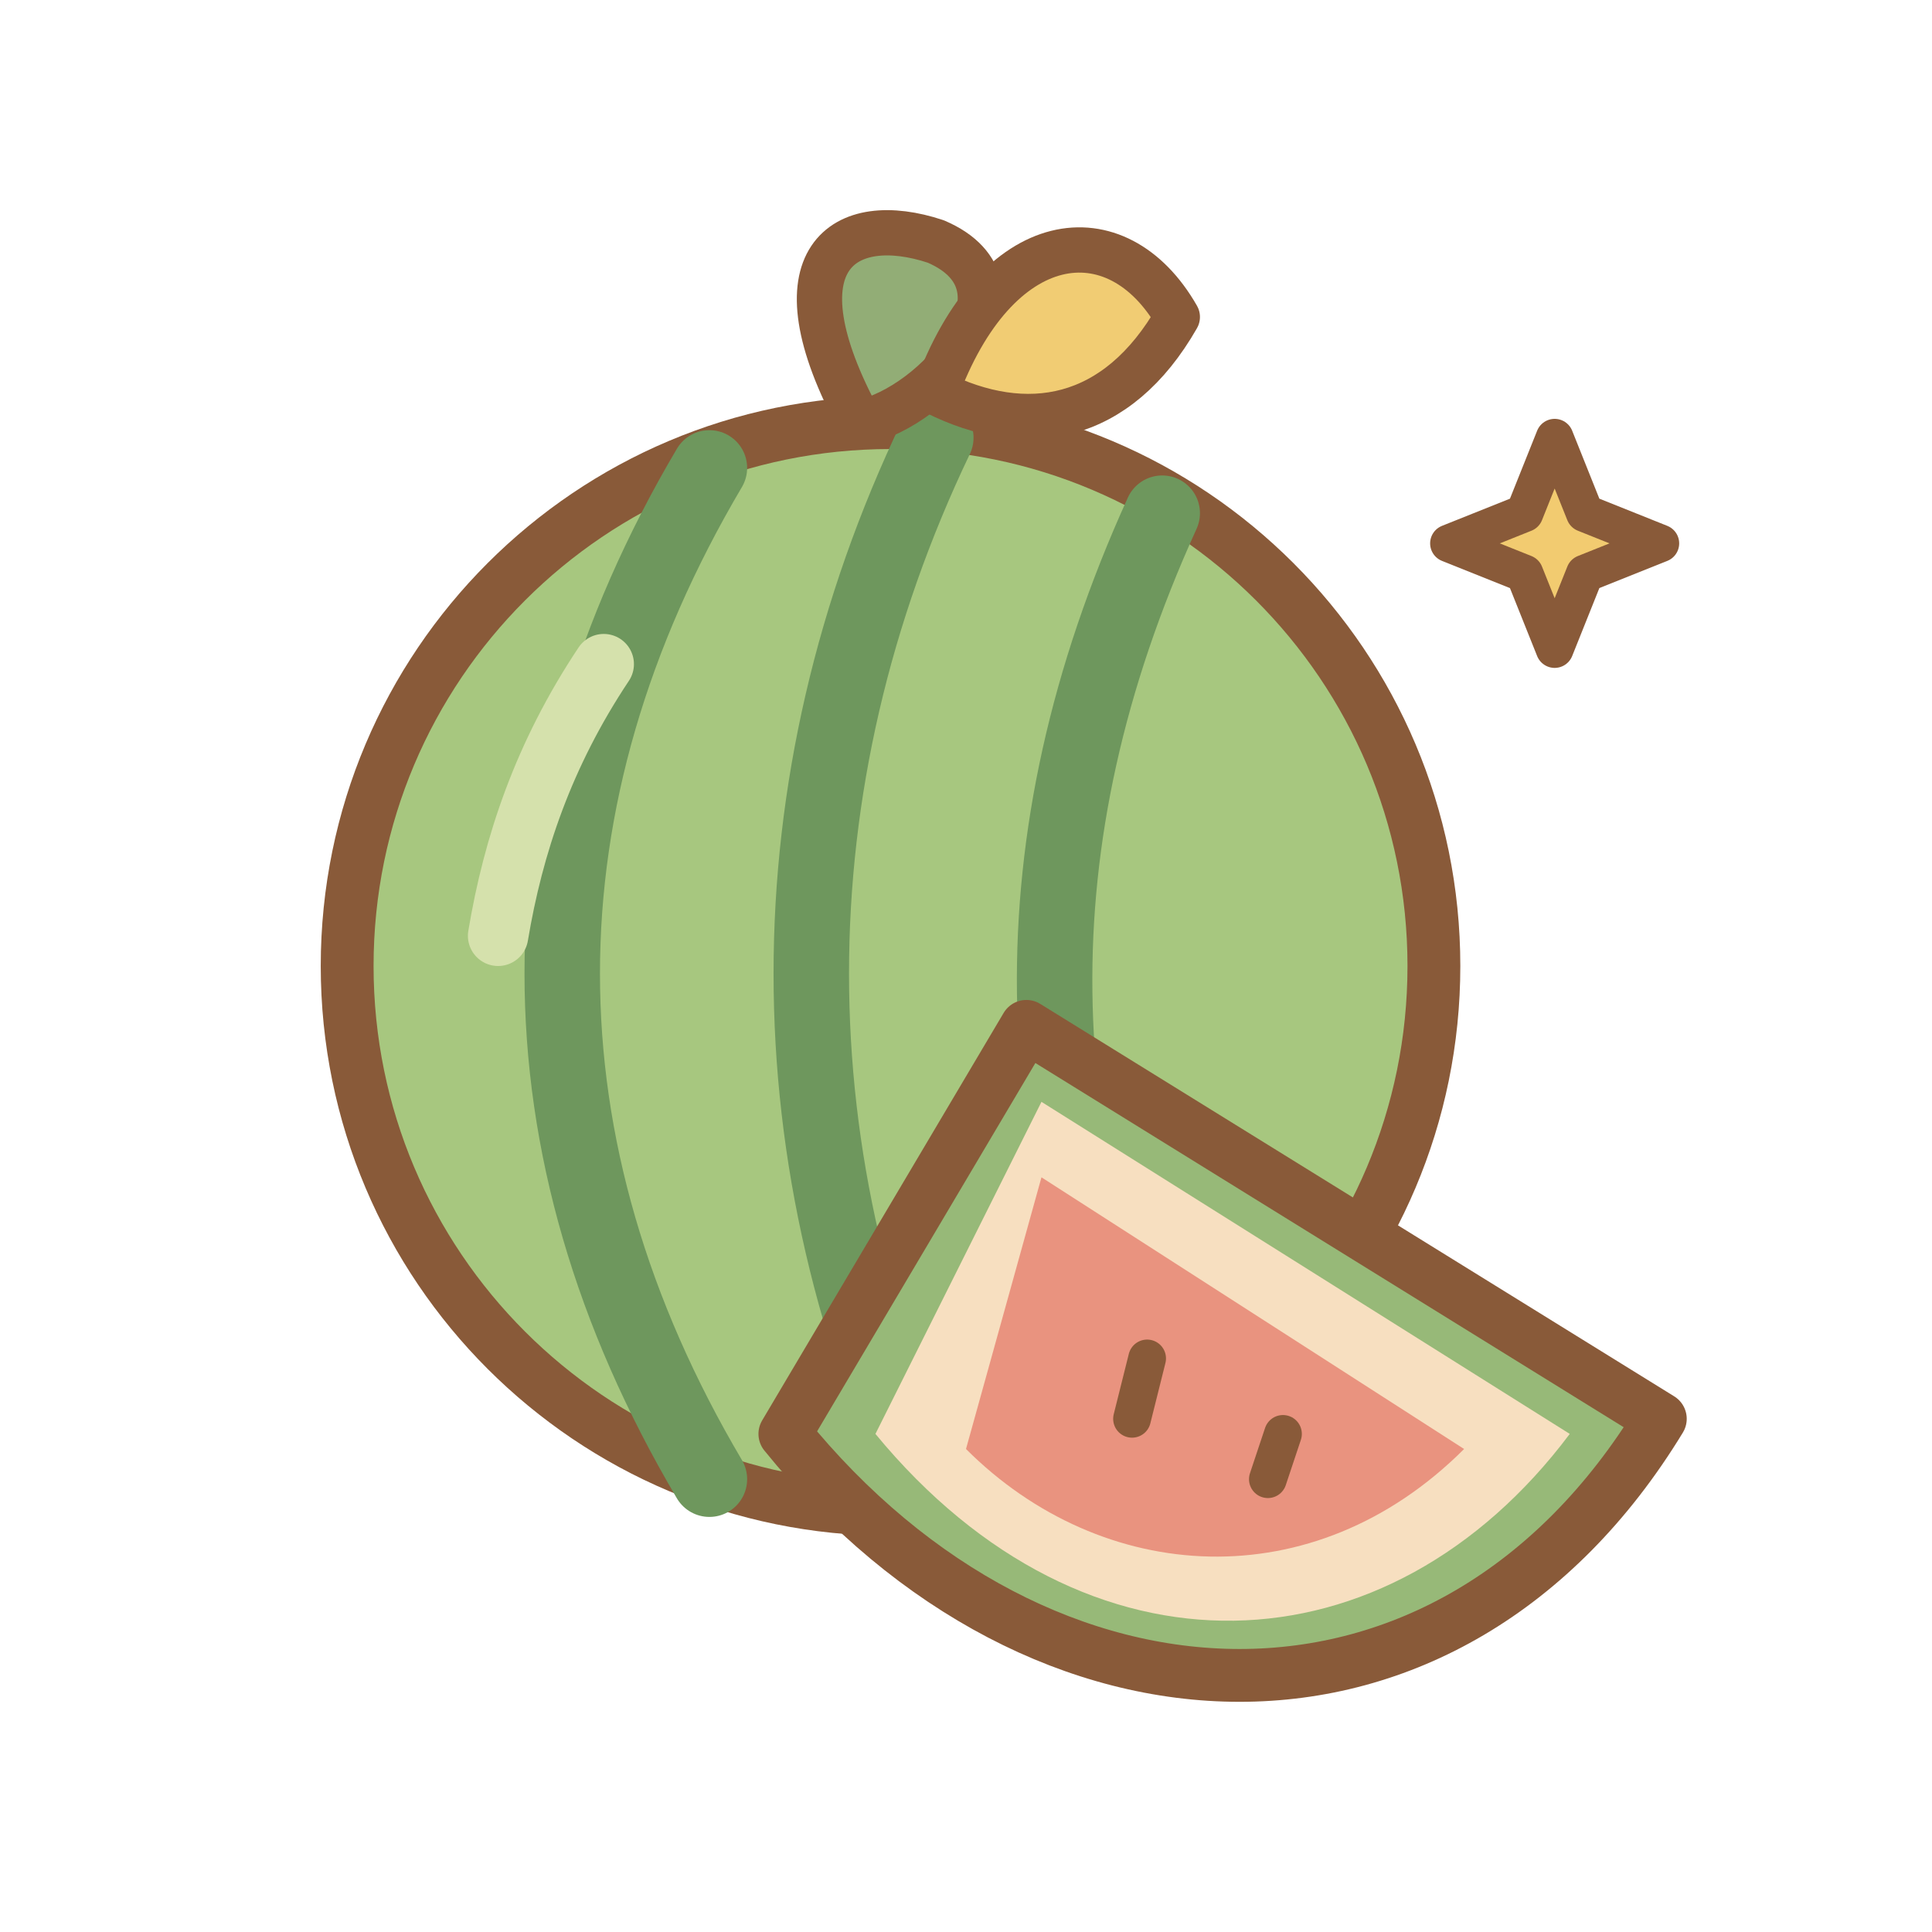
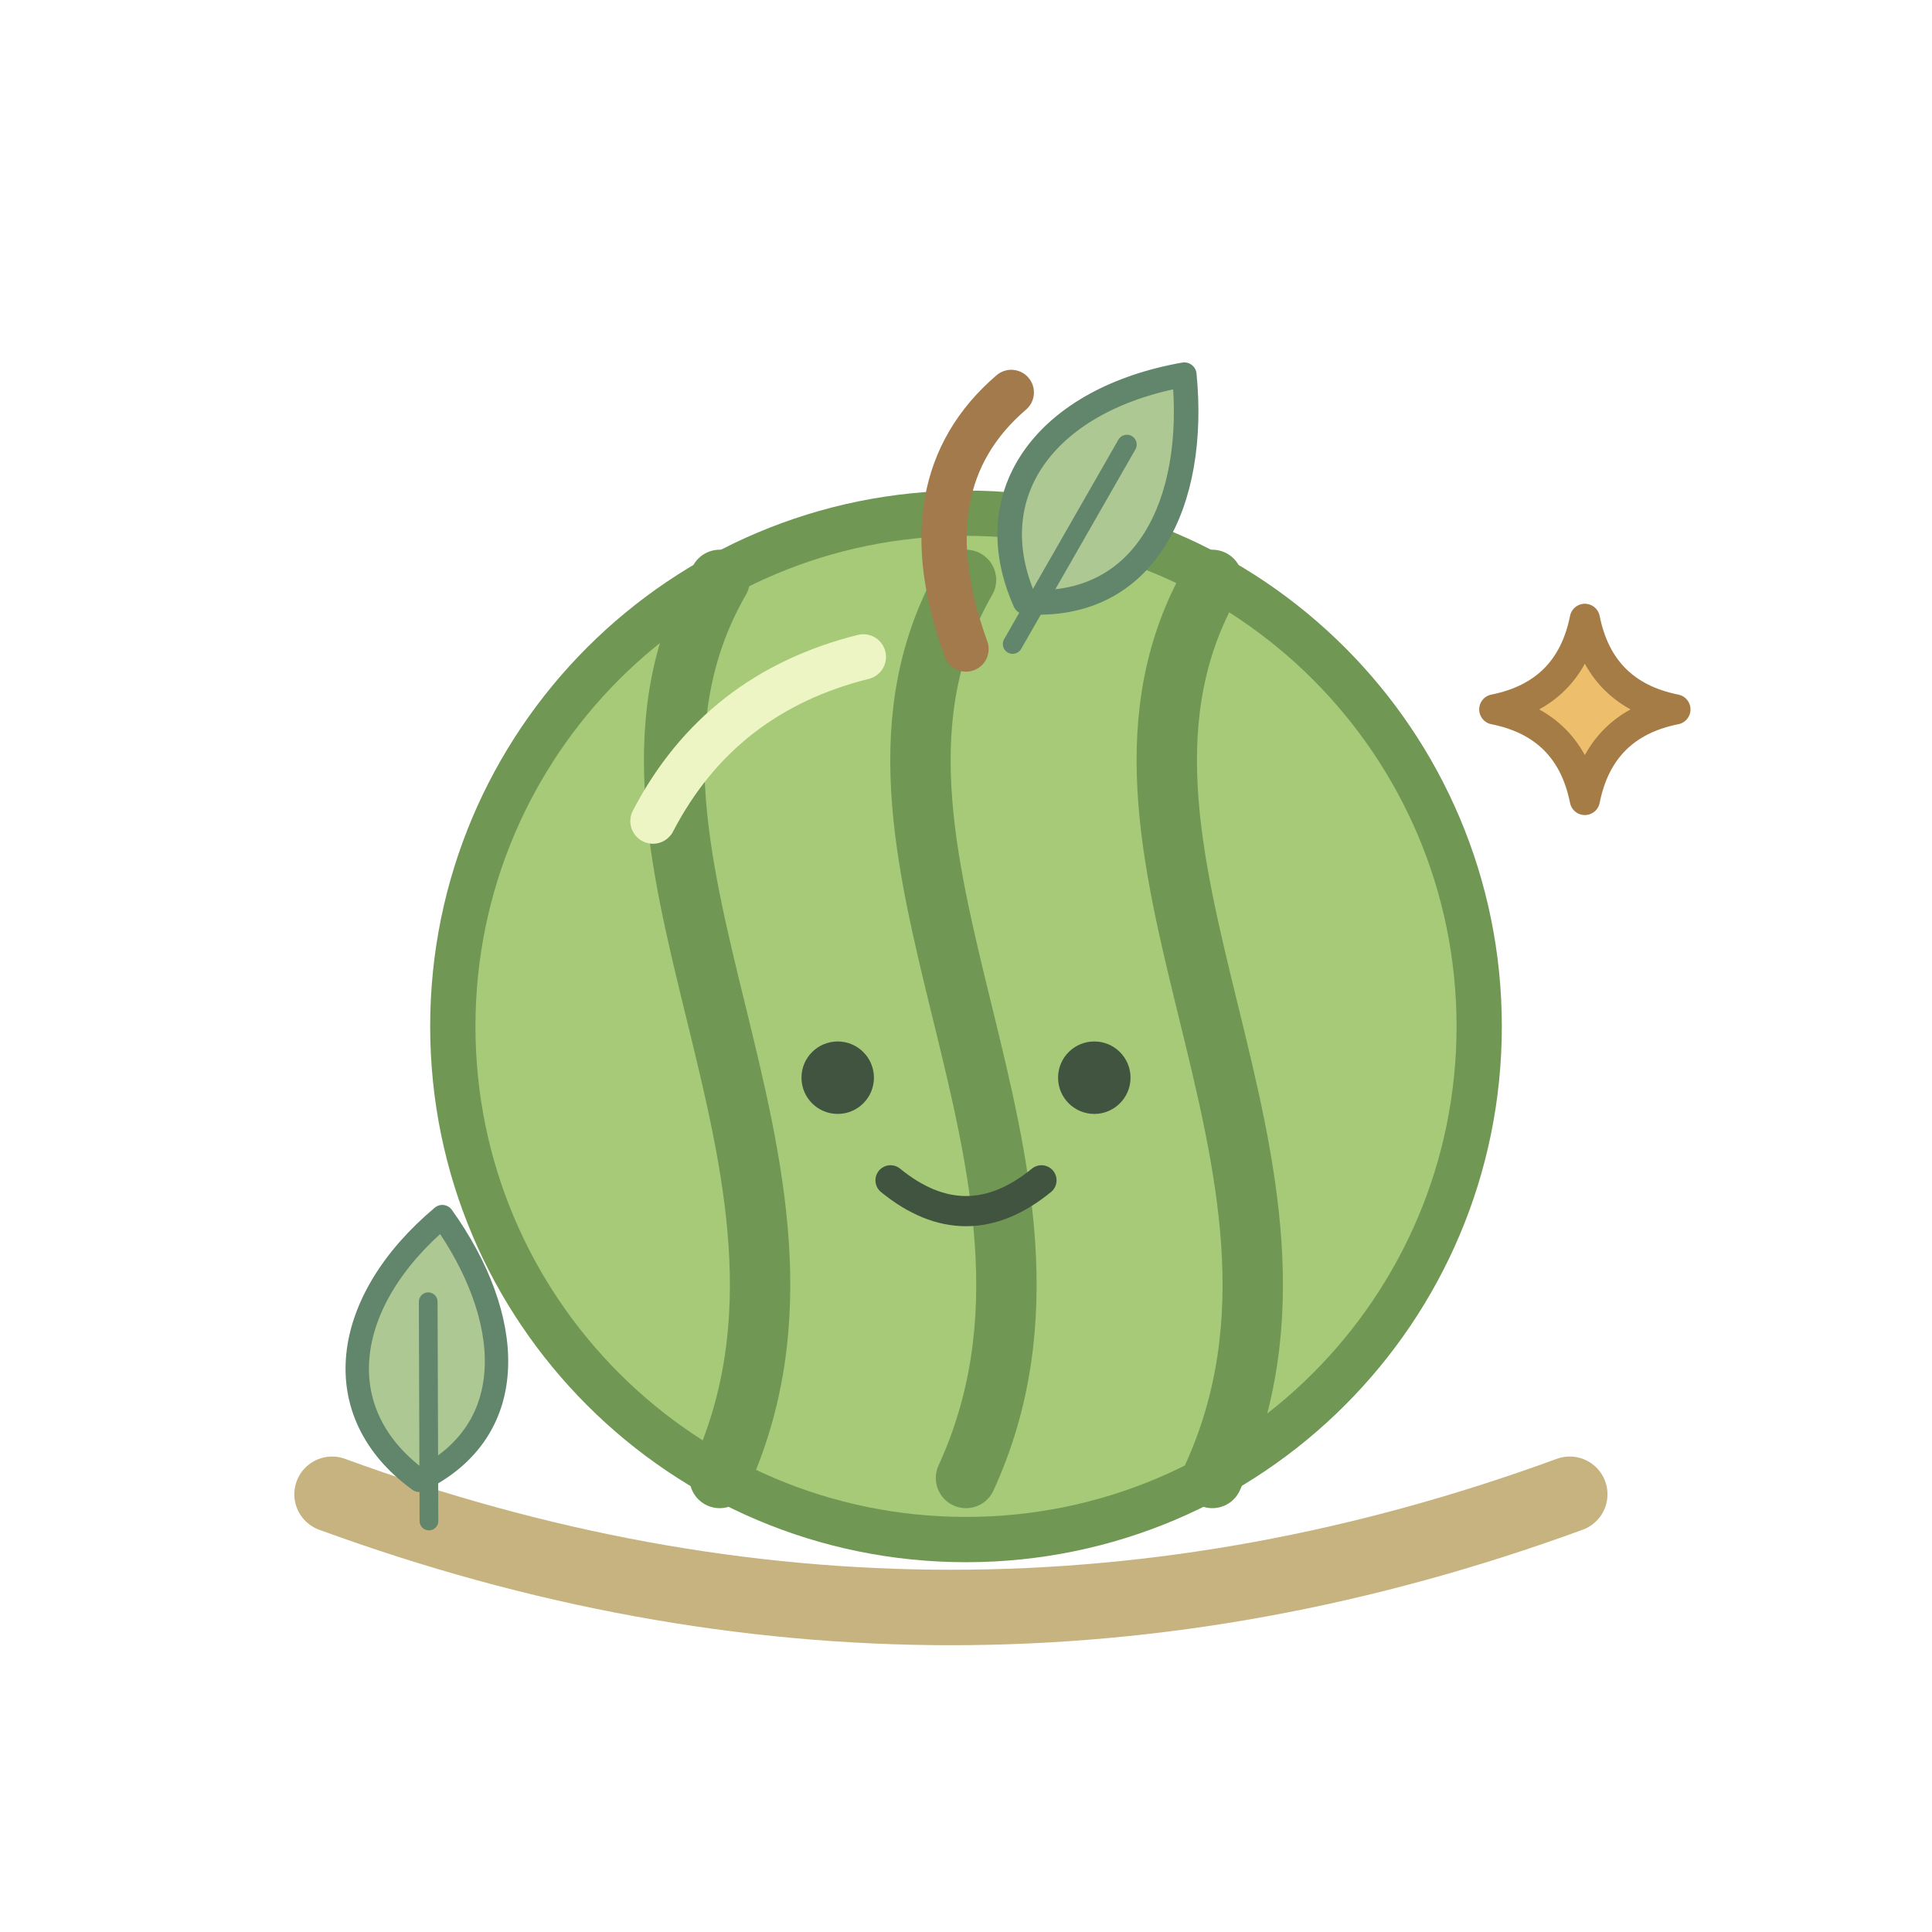
<svg xmlns="http://www.w3.org/2000/svg" width="128" height="128" viewBox="0 0 128 128">
-   <g stroke="#895A39" stroke-width="3.5" stroke-linecap="round" stroke-linejoin="round">
-     <circle cx="59" cy="64" r="36" fill="#A7C77F" />
-     <path d="M47 31c-13 22-13 45 0 67m15-69c-11 23-11 48 0 71m15-66c-10 22-9 42 0 62" fill="none" stroke="#6E975D" stroke-width="5" />
-     <path d="M40 44c-4 6-6 12-7 18" fill="none" stroke="#D5E1AC" stroke-width="4" />
-     <path d="M57 28c-6-11-1-14 5-12 7 3 0 11-5 12z" fill="#92AD76" stroke-width="3" />
-     <path d="M62 26c4-11 12-12 16-5-4 7-10 8-16 5z" fill="#F1CC73" stroke-width="3" />
-     <path d="m68 68 42 26c-14 23-41 22-58 1z" fill="#97B978" />
-     <path d="m69 73 35 22c-12 16-32 17-46 0z" fill="#F7DFC0" stroke="none" />
-     <path d="m69 78 28 18c-10 10-24 9-33 0z" fill="#E9937F" stroke="none" />
-     <path d="m76 90-1 4m10 1-1 3" fill="none" stroke-width="2.5" />
-     <path d="m103 29 2 5 5 2-5 2-2 5-2-5-5-2 5-2z" fill="#F2CB70" stroke-width="2.5" />
+   <g stroke="#795A43" stroke-width="3.2" stroke-linecap="round" stroke-linejoin="round">
+     <path d="M22 99Q63 114 104 99" fill="none" stroke="#C6B380" stroke-width="5" />
+     <circle cx="64" cy="68" r="34" fill="#A6CA78" stroke="#709754" stroke-width="3" />
+     <path d="M47.68 38.42C37.48 56.1 57.2 77.18 47.68 97.92" fill="none" stroke="#709754" stroke-width="4" />
+     <path d="M64 38.42C53.8 56.1 73.52 77.18 64 97.92" fill="none" stroke="#709754" stroke-width="4" />
+     <path d="M80.32 38.42C70.12 56.1 89.84 77.18 80.32 97.92" fill="none" stroke="#709754" stroke-width="4" />
+     <path d="M43.26 54.4Q47.68 45.9 57.2 43.52" fill="none" stroke="#EDF5C5" stroke-width="3" />
+     <circle cx="55.5" cy="71.4" r="2.4" fill="#405440" stroke="none" />
+     <circle cx="72.5" cy="71.4" r="2.4" fill="#405440" stroke="none" />
+     <path d="M59 78.2Q64 82.28 69 78.2" fill="none" stroke="#405440" stroke-width="2" />
+     <path d="M64 43Q60 32 67 26" fill="none" stroke="#A27A4C" stroke-width="3" />
+     <g transform="translate(66 29) rotate(-10) scale(0.65)">
+       <path d="M0 17C-3 5 6-3 20-3C19 10 12 20 0 17Z" fill="#ADC892" stroke="#62866B" stroke-width="2.5" />
+       <path d="M-2 21L13 3" fill="none" stroke="#62866B" stroke-width="2" />
+     </g>
+     <g transform="translate(21 90) rotate(-40) scale(0.62)">
+       <path d="M0 17C-3 5 6-3 20-3C19 10 12 20 0 17Z" fill="#ADC892" stroke="#62866B" stroke-width="2.5" />
+       <path d="M-2 21L13 3" fill="none" stroke="#62866B" stroke-width="2" />
+     </g>
+     <path d="M105 41Q106 46 111 47Q106 48 105 53Q104 48 99 47Q104 46 105 41Z" fill="#EDBF6C" stroke="#A57C46" stroke-width="2" />
  </g>
</svg>
